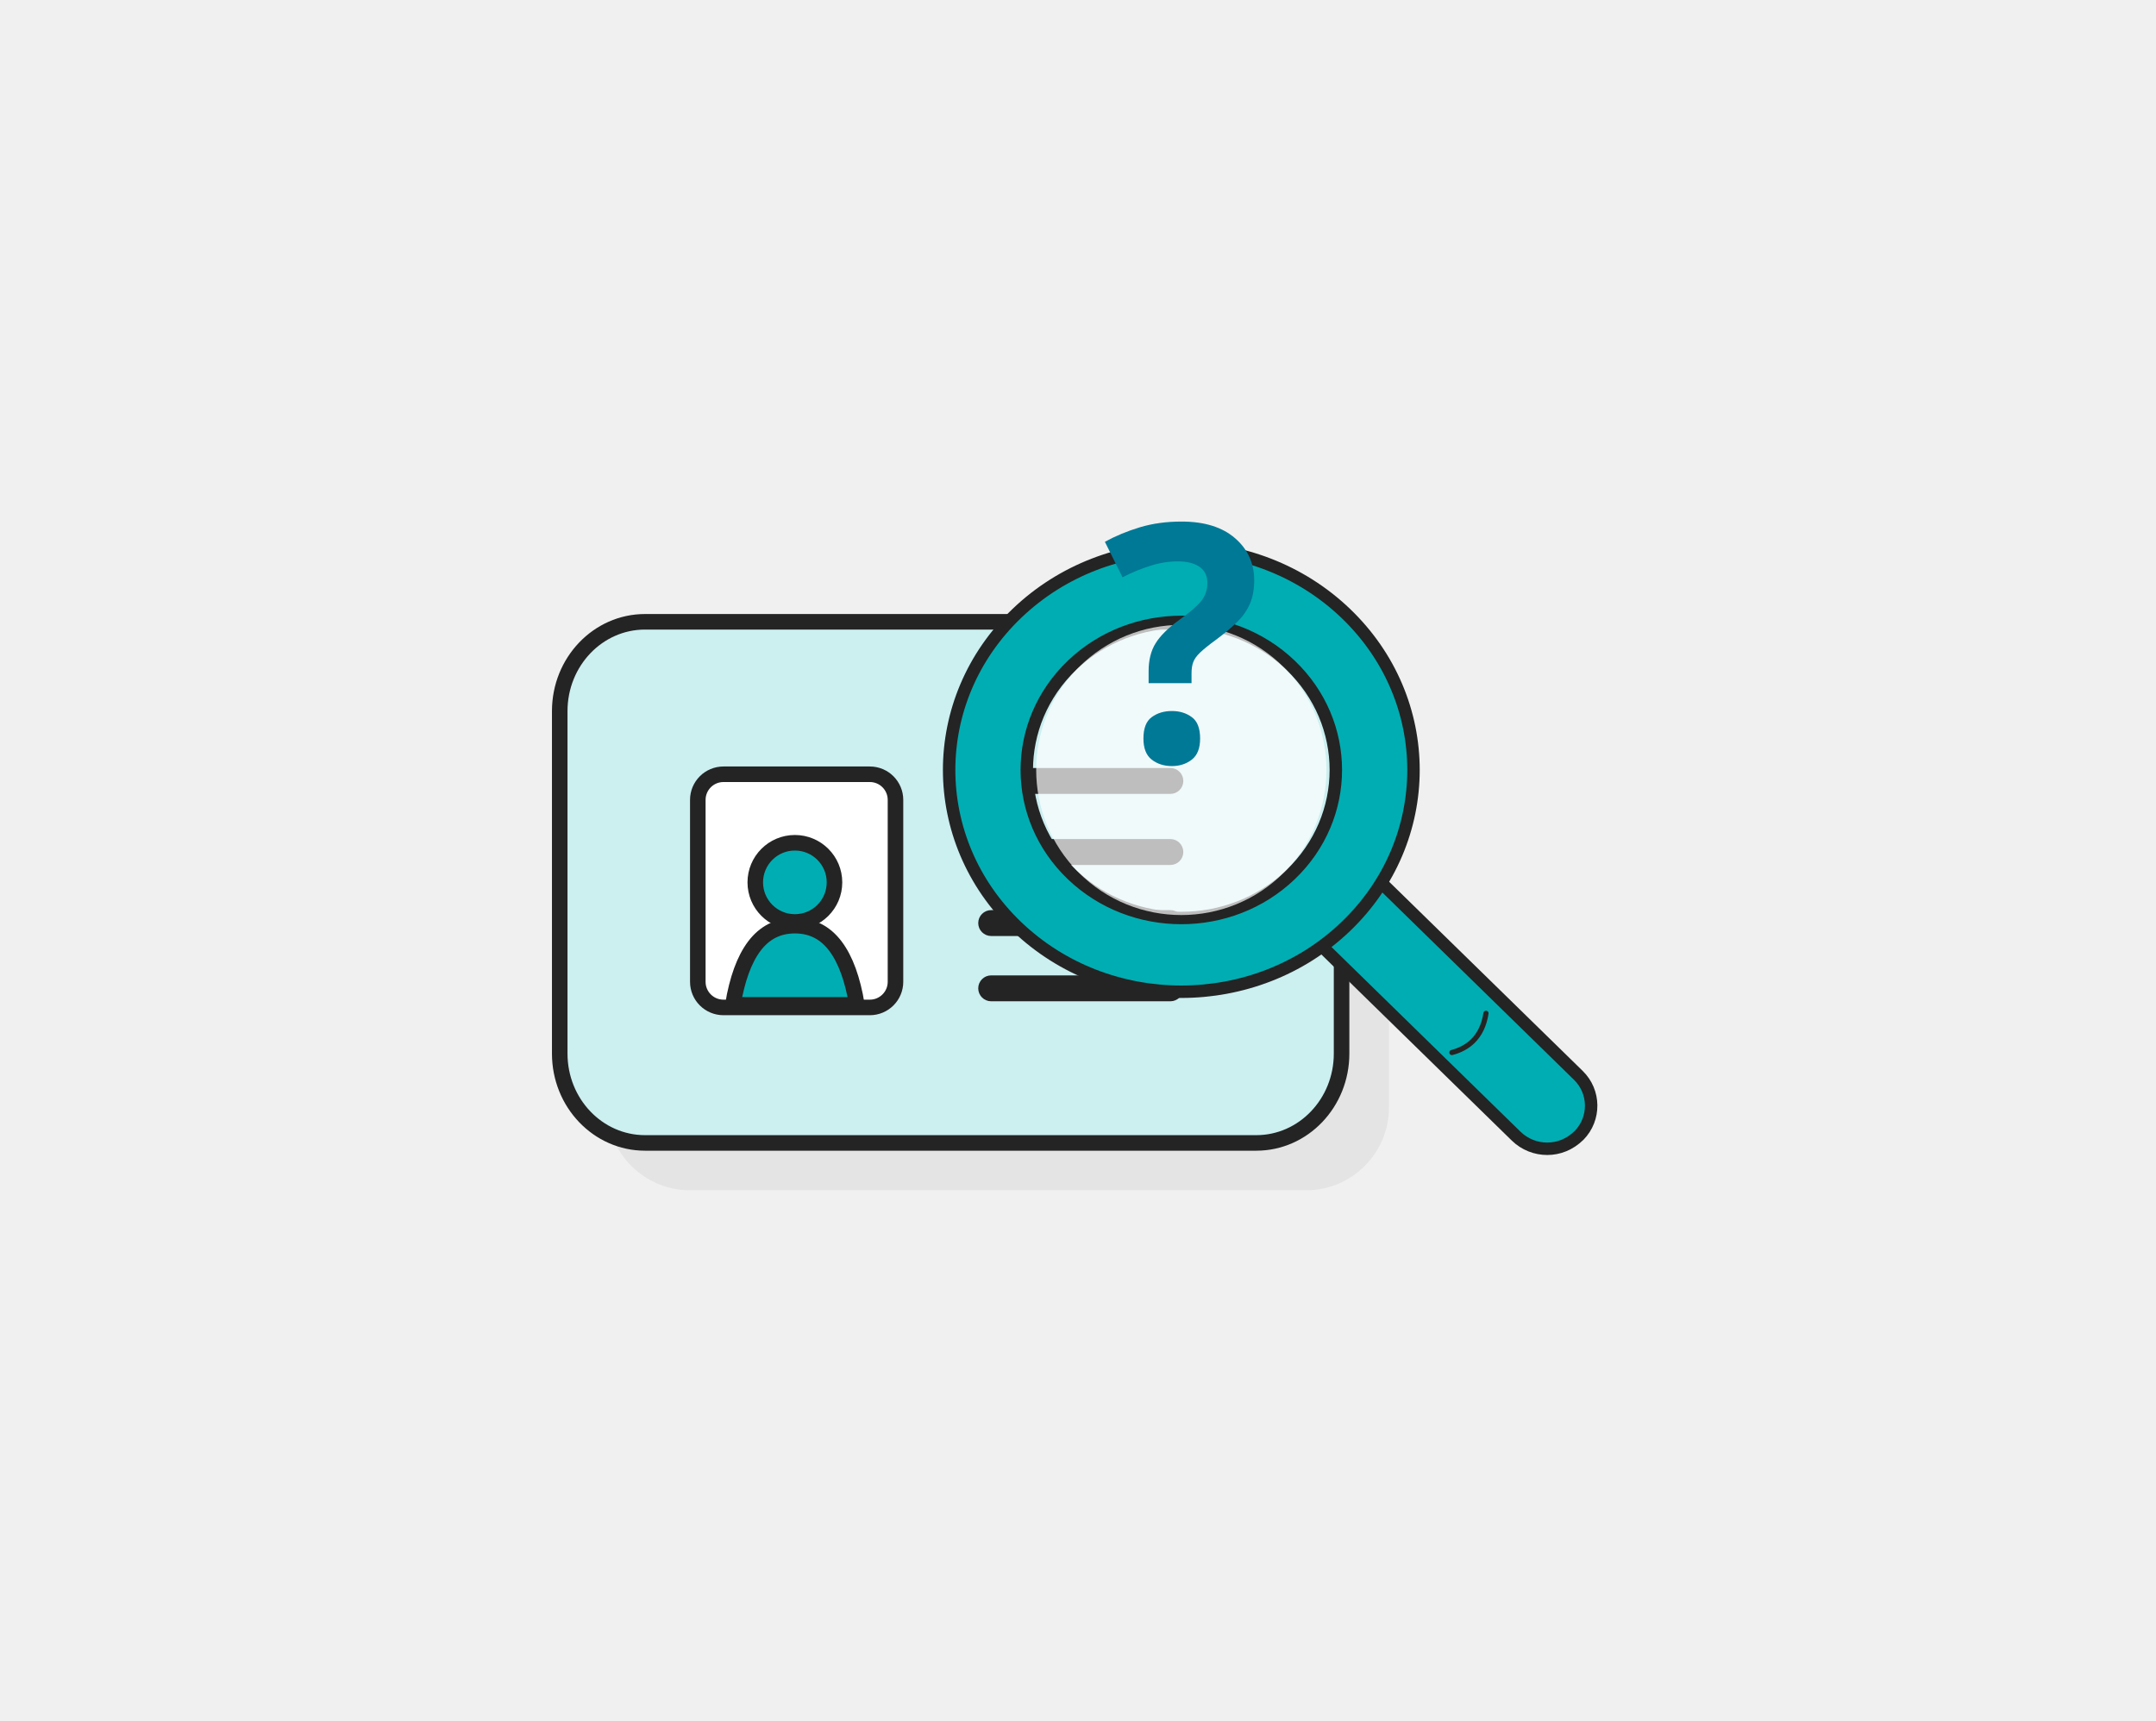
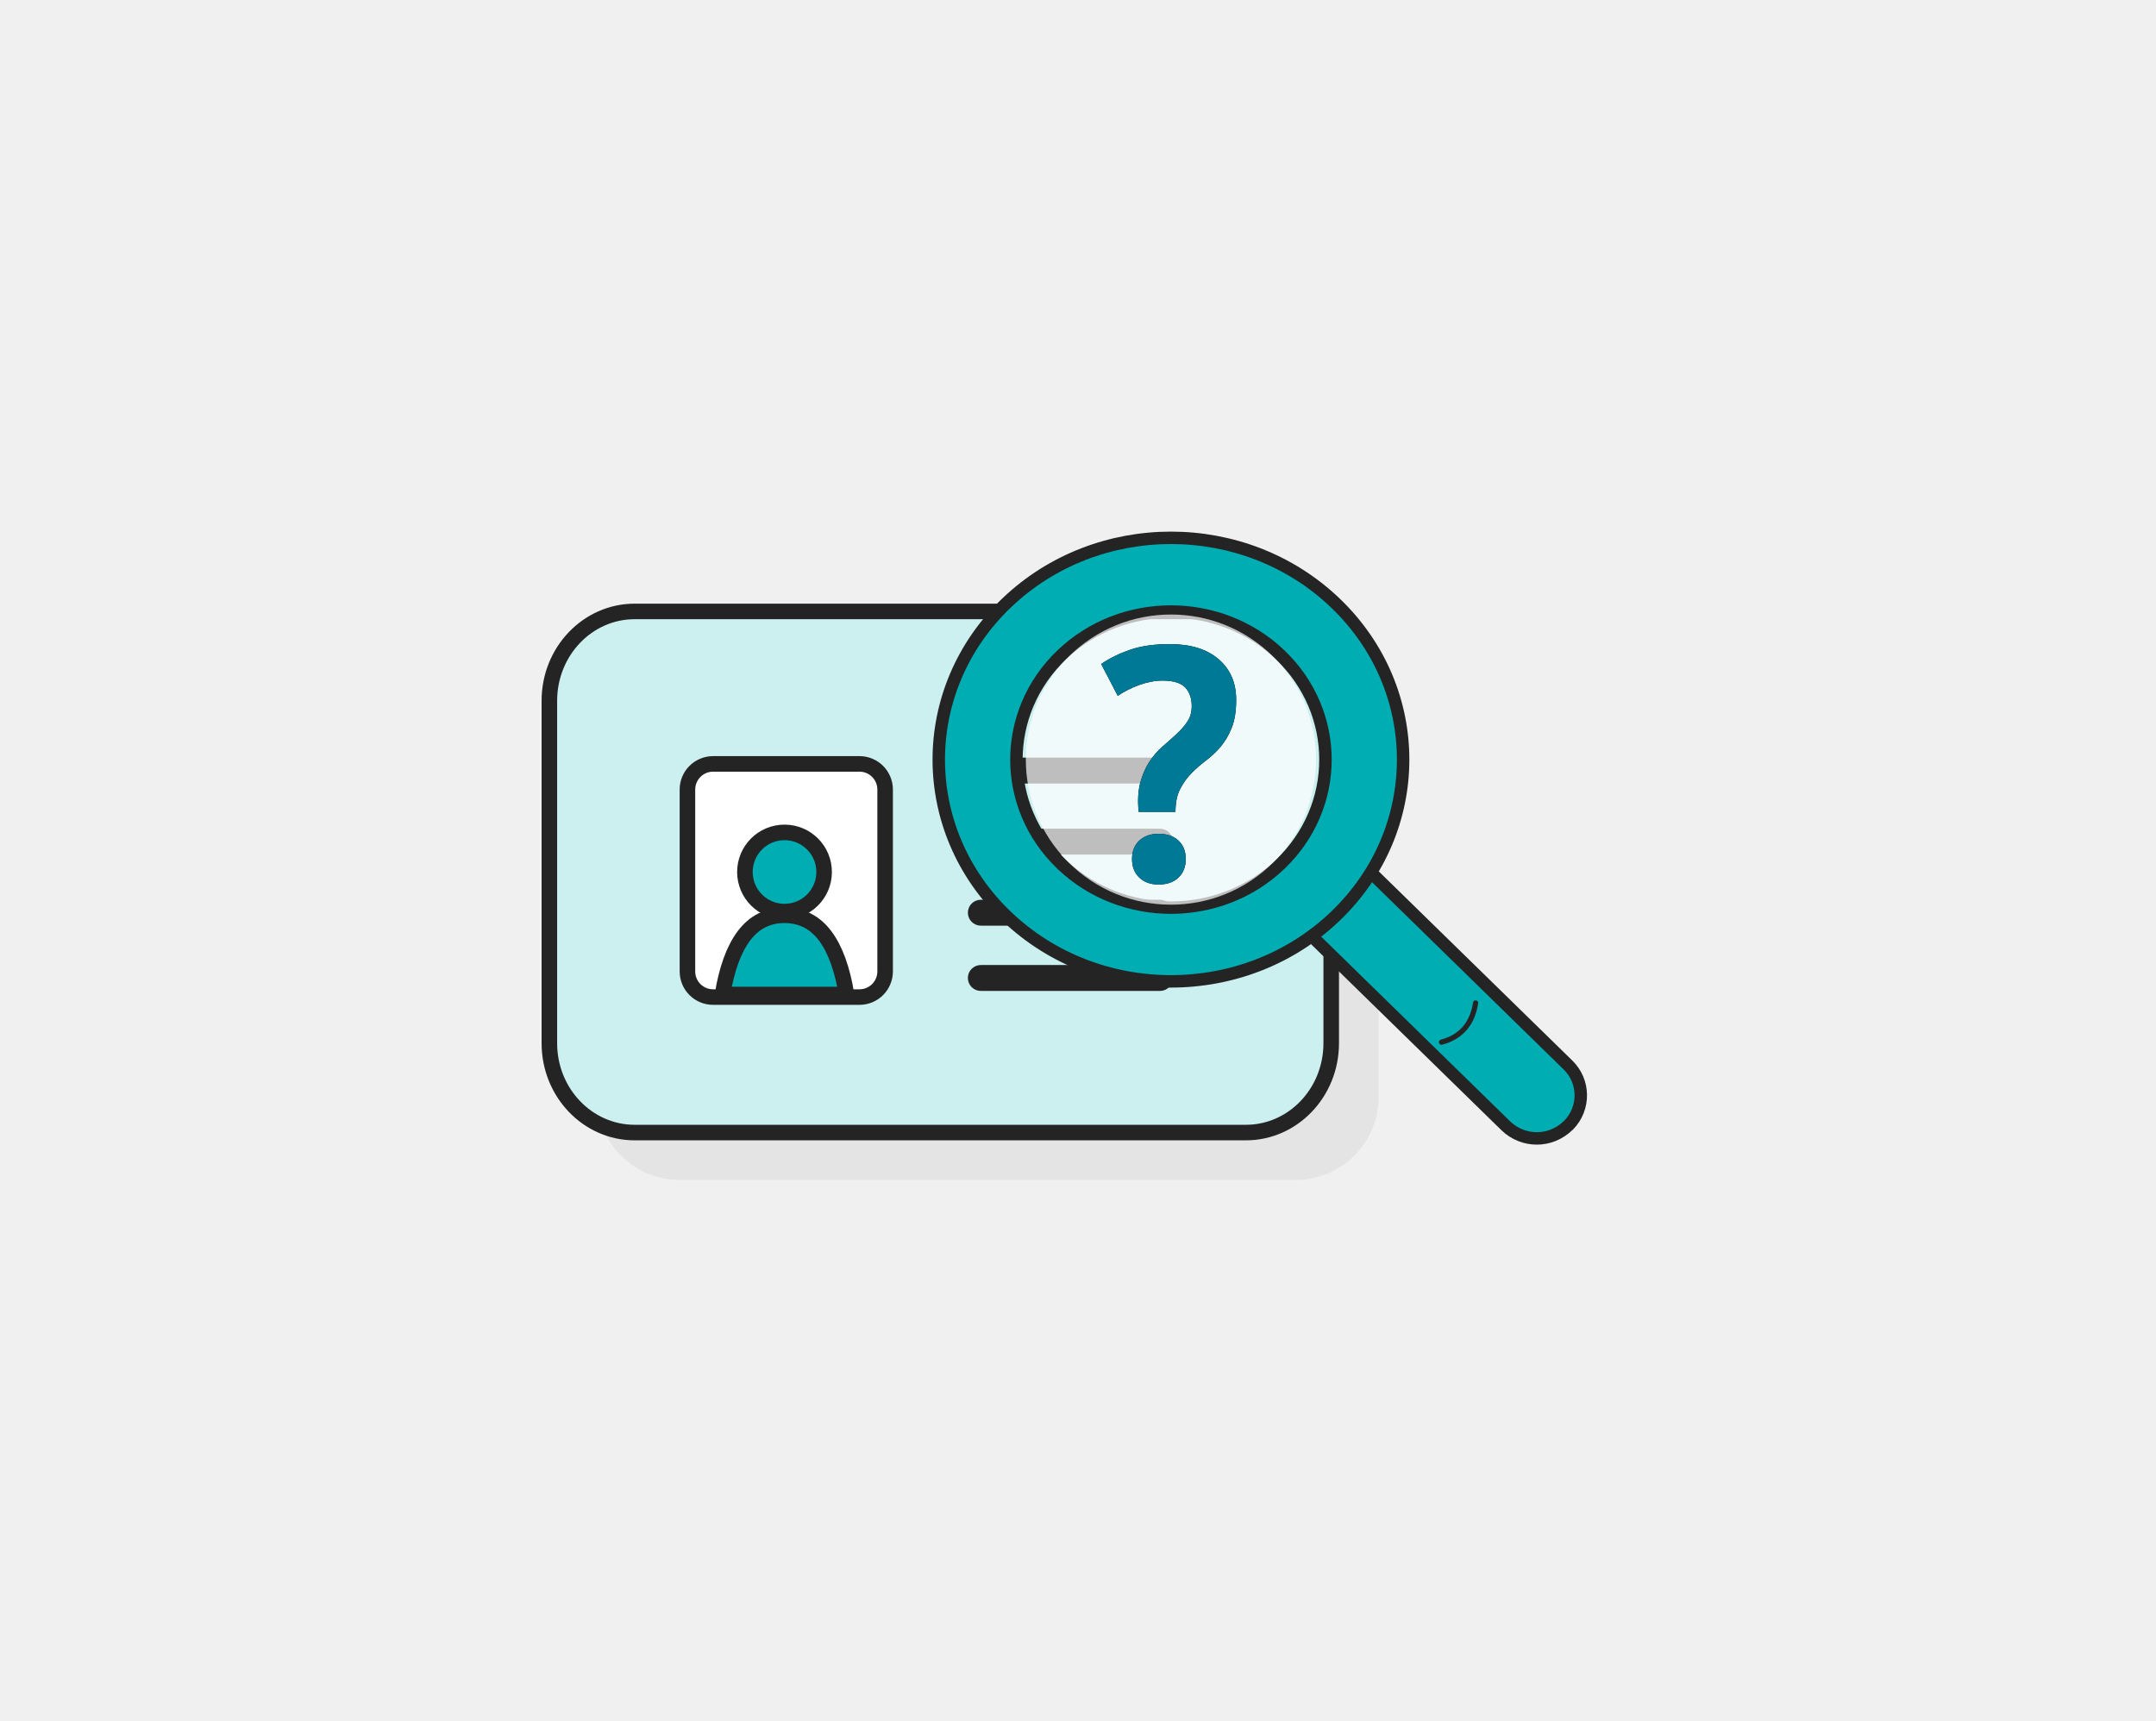
- <svg xmlns="http://www.w3.org/2000/svg" width="208px" height="166px" viewBox="0 0 208 166" version="1.1">
-   <g id="icon_perso_verloren" stroke="none" stroke-width="1" fill="none" fill-rule="evenodd">
-     <g id="Group-17" transform="translate(54, 44)">
-       <g id="Group-8" transform="translate(0, 16)">
-         <rect id="Rectangle" fill="#DEDEDE" opacity="0.66" x="4.571" y="4.571" width="75.429" height="50.286" rx="8" />
-         <g id="Group" stroke="#242424" stroke-width="1.5">
-           <path d="M74.857,17.143 L74.857,24 M75.429,30.123 C75.429,33.396 75.429,35.12 75.429,41.665 C75.429,46.426 71.745,50.286 67.2,50.286 L8.229,50.286 C3.684,50.286 -3.90798505e-13,46.426 -3.90798505e-13,41.665 L-3.90798505e-13,8.62 C-3.90798505e-13,3.859 3.684,-2.55795385e-13 8.229,-2.55795385e-13 L65.078,-2.55795385e-13 L67.2,-2.55795385e-13 C71.745,-2.55795385e-13 75.429,3.859 75.429,8.62 L75.429,10.257 L75.429,12.822" id="Shape" fill="#CCEFF0" stroke-linecap="round" stroke-linejoin="round" />
-           <rect id="Rectangle-Copy-3" x="41.125" y="14.857" width="18.286" height="1" rx="0.5" />
-           <rect id="Rectangle-Copy-12" x="41.125" y="28.571" width="18.286" height="1" rx="0.5" />
-           <rect id="Rectangle-Copy-5" x="41.125" y="21.714" width="18.286" height="1" rx="0.5" />
-           <rect id="Rectangle-Copy-13" x="41.125" y="34.869" width="18.286" height="1" rx="0.5" />
-           <rect id="Rectangle" fill="#FFFFFF" x="13.321" y="14.712" width="19.071" height="22.5" rx="2.474" />
-           <circle id="Oval" fill="#00ADB2" cx="22.686" cy="25.143" r="3.821" />
-           <path d="M22.686,29.321 C24.31,29.321 25.615,29.986 26.606,31.307 C27.581,32.607 28.259,34.498 28.671,36.964 L28.671,36.964 L16.701,36.964 C17.114,34.498 17.792,32.607 18.766,31.307 C19.758,29.986 21.063,29.321 22.686,29.321 Z" id="Oval" fill="#00ADB2" />
-         </g>
+ <svg xmlns="http://www.w3.org/2000/svg" xmlns:xlink="http://www.w3.org/1999/xlink" width="208" height="166" viewBox="0 0 208 166">
+   <defs>
+     <path id="icon_perso_verloren-a" d="M7.904,22.844 C7.904,21.948 8.053,21.212 8.352,20.636 C8.651,20.06 9.013,19.553 9.44,19.116 C9.867,18.679 10.336,18.268 10.848,17.884 C11.36,17.5 11.829,17.057 12.256,16.556 C12.683,16.055 13.04,15.447 13.328,14.732 C13.616,14.017 13.76,13.116 13.76,12.028 C13.76,10.385 13.195,9.079 12.064,8.108 C10.933,7.137 9.365,6.652 7.36,6.652 C5.867,6.652 4.592,6.833 3.536,7.196 C2.48,7.559 1.547,8.017 0.736,8.572 L0.736,8.572 L2.336,11.644 C2.613,11.452 2.928,11.265 3.28,11.084 C3.632,10.903 4,10.743 4.384,10.604 C4.768,10.465 5.152,10.359 5.536,10.284 C5.92,10.209 6.283,10.172 6.624,10.172 C7.691,10.172 8.432,10.396 8.848,10.844 C9.264,11.292 9.472,11.889 9.472,12.636 C9.472,13.212 9.333,13.708 9.056,14.124 C8.779,14.54 8.432,14.94 8.016,15.324 C7.6,15.708 7.152,16.108 6.672,16.524 C6.192,16.94 5.765,17.431 5.392,17.996 C5.019,18.561 4.725,19.233 4.512,20.012 C4.299,20.791 4.245,21.735 4.352,22.844 L4.352,22.844 L7.904,22.844 Z M6.272,29.852 C7.083,29.852 7.723,29.628 8.192,29.18 C8.661,28.732 8.896,28.135 8.896,27.388 C8.896,26.641 8.661,26.049 8.192,25.612 C7.723,25.175 7.083,24.956 6.272,24.956 C5.504,24.956 4.885,25.175 4.416,25.612 C3.947,26.049 3.712,26.641 3.712,27.388 C3.712,28.135 3.947,28.732 4.416,29.18 C4.885,29.628 5.504,29.852 6.272,29.852 Z" />
+   </defs>
+   <g fill="none" fill-rule="evenodd" transform="translate(53 51)">
+     <g transform="translate(0 8)">
+       <rect width="75.429" height="50.286" x="4.571" y="4.571" fill="#DEDEDE" fill-rule="nonzero" opacity=".66" rx="8" />
+       <g stroke="#242424" stroke-width="1.5">
+         <path fill="#CCEFF0" fill-rule="nonzero" stroke-linecap="round" stroke-linejoin="round" d="M74.857,17.143 L74.857,24 M75.429,30.123 C75.429,33.396 75.429,35.12 75.429,41.665 C75.429,46.426 71.745,50.286 67.2,50.286 L8.229,50.286 C3.684,50.286 -3.90798505e-13,46.426 -3.90798505e-13,41.665 L-3.90798505e-13,8.62 C-3.90798505e-13,3.859 3.684,-2.55795385e-13 8.229,-2.55795385e-13 L65.078,-2.55795385e-13 L67.2,-2.55795385e-13 C71.745,-2.55795385e-13 75.429,3.859 75.429,8.62 L75.429,10.257 L75.429,12.822" />
+         <rect width="18.286" height="1" x="41.125" y="14.857" rx=".5" />
+         <rect width="18.286" height="1" x="41.125" y="28.571" rx=".5" />
+         <rect width="18.286" height="1" x="41.125" y="21.714" rx=".5" />
+         <rect width="18.286" height="1" x="41.125" y="34.869" rx=".5" />
+         <rect width="19.071" height="22.5" x="13.321" y="14.712" fill="#FFF" fill-rule="nonzero" rx="2.474" />
+         <circle cx="22.686" cy="25.143" r="3.821" fill="#00ADB2" fill-rule="nonzero" />
+         <path fill="#00ADB2" fill-rule="nonzero" d="M22.686,29.321 C24.31,29.321 25.615,29.986 26.606,31.307 C27.581,32.607 28.259,34.498 28.671,36.964 L28.671,36.964 L16.701,36.964 C17.114,34.498 17.792,32.607 18.766,31.307 C19.758,29.986 21.063,29.321 22.686,29.321 Z" />
      </g>
-       <g id="ICON-Search" transform="translate(69.5, 35.5) rotate(-90) translate(-69.5, -35.5) translate(34.5, 2.5)">
-         <path d="M16.697,32.008 C17.954,32.021 19.015,32.496 19.785,33.265 C20.553,34.032 21.033,35.089 21.046,36.258 L21.046,36.258 L21.345,62.571 C21.358,63.702 20.912,64.731 20.179,65.48 C19.446,66.229 18.428,66.699 17.304,66.712 C16.041,66.701 14.983,66.223 14.215,65.455 C13.446,64.688 12.967,63.631 12.954,62.462 L12.954,62.462 L12.654,36.149 C12.641,35.018 13.088,33.989 13.821,33.24 C14.552,32.492 15.568,32.022 16.697,32.008 Z" id="Rectangle" stroke="#242424" stroke-width="1.2" fill="#00ADB2" transform="translate(16.99986, 49.35999) rotate(-315) translate(-16.99986, -49.35999) " />
-         <path d="M40.203,1.067 C45.677,1.067 51.15,3.252 55.326,7.618 C59.512,11.994 61.603,17.731 61.603,23.467 C61.603,29.202 59.512,34.939 55.326,39.315 C51.15,43.681 45.677,45.867 40.203,45.867 C34.729,45.867 29.256,43.681 25.08,39.315 C20.894,34.939 18.803,29.202 18.803,23.467 C18.803,17.731 20.894,11.994 25.08,7.618 C29.256,3.252 34.729,1.067 40.203,1.067 Z M40.203,8.559 C36.545,8.559 32.885,10.016 30.093,12.935 C27.311,15.843 25.918,19.654 25.918,23.467 C25.918,27.279 27.311,31.09 30.093,33.998 C32.885,36.917 36.545,38.374 40.203,38.374 C43.862,38.374 47.522,36.917 50.314,33.998 C53.096,31.09 54.489,27.279 54.489,23.467 C54.489,19.654 53.096,15.843 50.314,12.935 C47.522,10.016 43.862,8.559 40.203,8.559 Z" id="Combined-Shape" stroke="#242424" stroke-width="1.2" fill="#00ADB2" />
-         <circle id="Oval" fill-opacity="0.7" fill="#FFFFFF" transform="translate(40.20321, 23.46667) rotate(-315) translate(-40.20321, -23.46667) " cx="40.203" cy="23.467" r="14" />
-         <path d="M12.1,51.296 C12.812,51.711 13.538,51.932 14.275,51.945 C15.243,51.961 16.187,51.617 17.1,50.945" id="Path" stroke="#242424" stroke-width="0.5" stroke-linecap="round" transform="translate(14.60034, 51.44519) rotate(-315) translate(-14.60034, -51.44519) " />
-         <text id="?" transform="translate(43, 24) rotate(-270) translate(-43, -24) " font-family="PTSans-Bold, PT Sans" font-size="32" font-weight="bold" line-spacing="54" letter-spacing="0.8" fill="#007996">
-           <tspan x="35" y="26">?</tspan>
-         </text>
+     </g>
+     <g transform="rotate(-90 49.5 12)">
+       <path fill="#00ADB2" fill-rule="nonzero" stroke="#242424" stroke-width="1.2" d="M15.697,31.008 C16.954,31.021 18.015,31.496 18.785,32.265 C19.553,33.032 20.033,34.089 20.046,35.258 L20.046,35.258 L20.345,61.571 C20.358,62.702 19.912,63.731 19.179,64.48 C18.446,65.229 17.428,65.699 16.304,65.712 C15.041,65.701 13.983,65.223 13.215,64.455 C12.446,63.688 11.967,62.631 11.954,61.462 L11.954,61.462 L11.654,35.149 C11.641,34.018 12.088,32.989 12.821,32.24 C13.552,31.492 14.568,31.022 15.697,31.008 Z" transform="rotate(45 16 48.36)" />
+       <path fill="#00ADB2" fill-rule="nonzero" stroke="#242424" stroke-width="1.2" d="M39.203,0.067 C44.677,0.067 50.15,2.252 54.326,6.618 C58.512,10.994 60.603,16.731 60.603,22.467 C60.603,28.202 58.512,33.939 54.326,38.315 C50.15,42.681 44.677,44.867 39.203,44.867 C33.729,44.867 28.256,42.681 24.08,38.315 C19.894,33.939 17.803,28.202 17.803,22.467 C17.803,16.731 19.894,10.994 24.08,6.618 C28.256,2.252 33.729,0.067 39.203,0.067 Z M39.203,7.559 C35.545,7.559 31.885,9.016 29.093,11.935 C26.311,14.843 24.918,18.654 24.918,22.467 C24.918,26.279 26.311,30.09 29.093,32.998 C31.885,35.917 35.545,37.374 39.203,37.374 C42.862,37.374 46.522,35.917 49.314,32.998 C52.096,30.09 53.489,26.279 53.489,22.467 C53.489,18.654 52.096,14.843 49.314,11.935 C46.522,9.016 42.862,7.559 39.203,7.559 Z" />
+       <circle cx="39.203" cy="22.467" r="14" fill="#FFF" fill-opacity=".7" fill-rule="nonzero" transform="rotate(45 39.203 22.467)" />
+       <path stroke="#242424" stroke-linecap="round" stroke-width=".5" d="M11.1,50.296 C11.812,50.711 12.538,50.932 13.275,50.945 C14.243,50.961 15.187,50.617 16.1,49.945" transform="rotate(45 13.6 50.445)" />
+       <g fill-rule="nonzero" transform="rotate(90 21 36)">
+         <use fill="#000" xlink:href="#icon_perso_verloren-a" />
+         <use fill="#007996" xlink:href="#icon_perso_verloren-a" />
      </g>
    </g>
  </g>
</svg>
